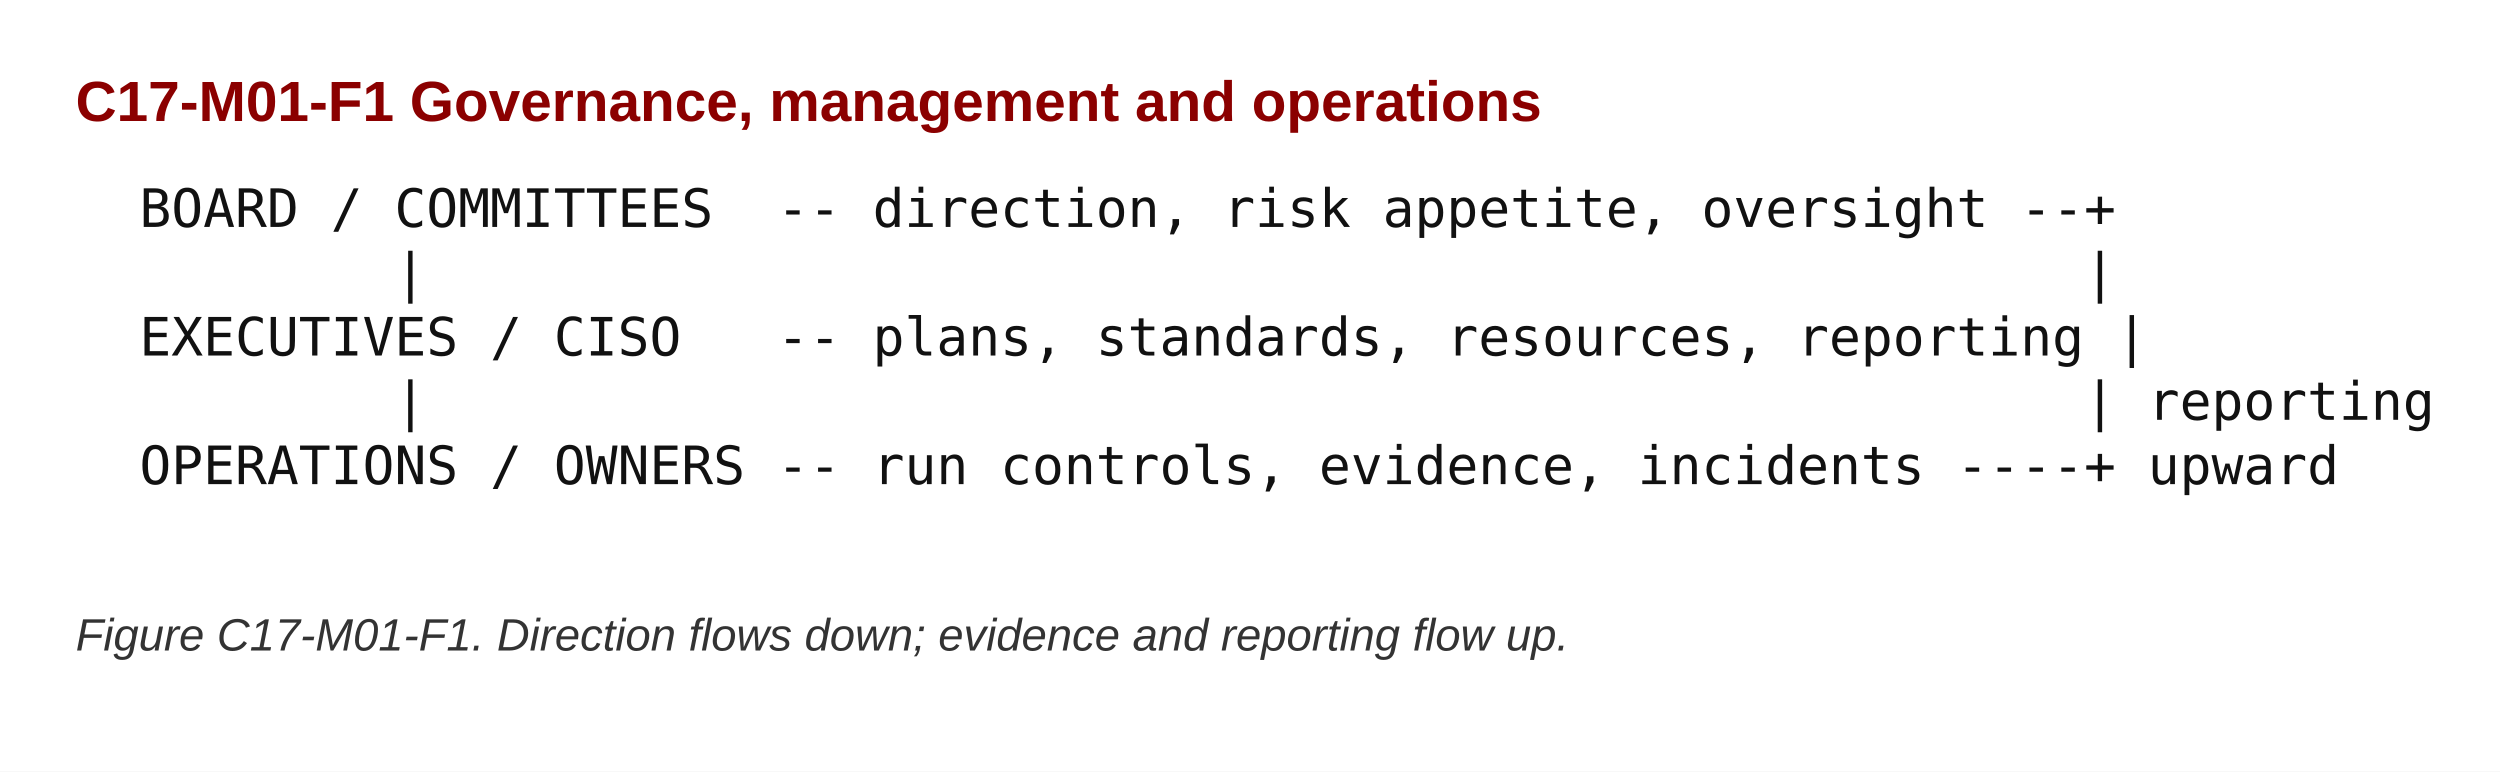
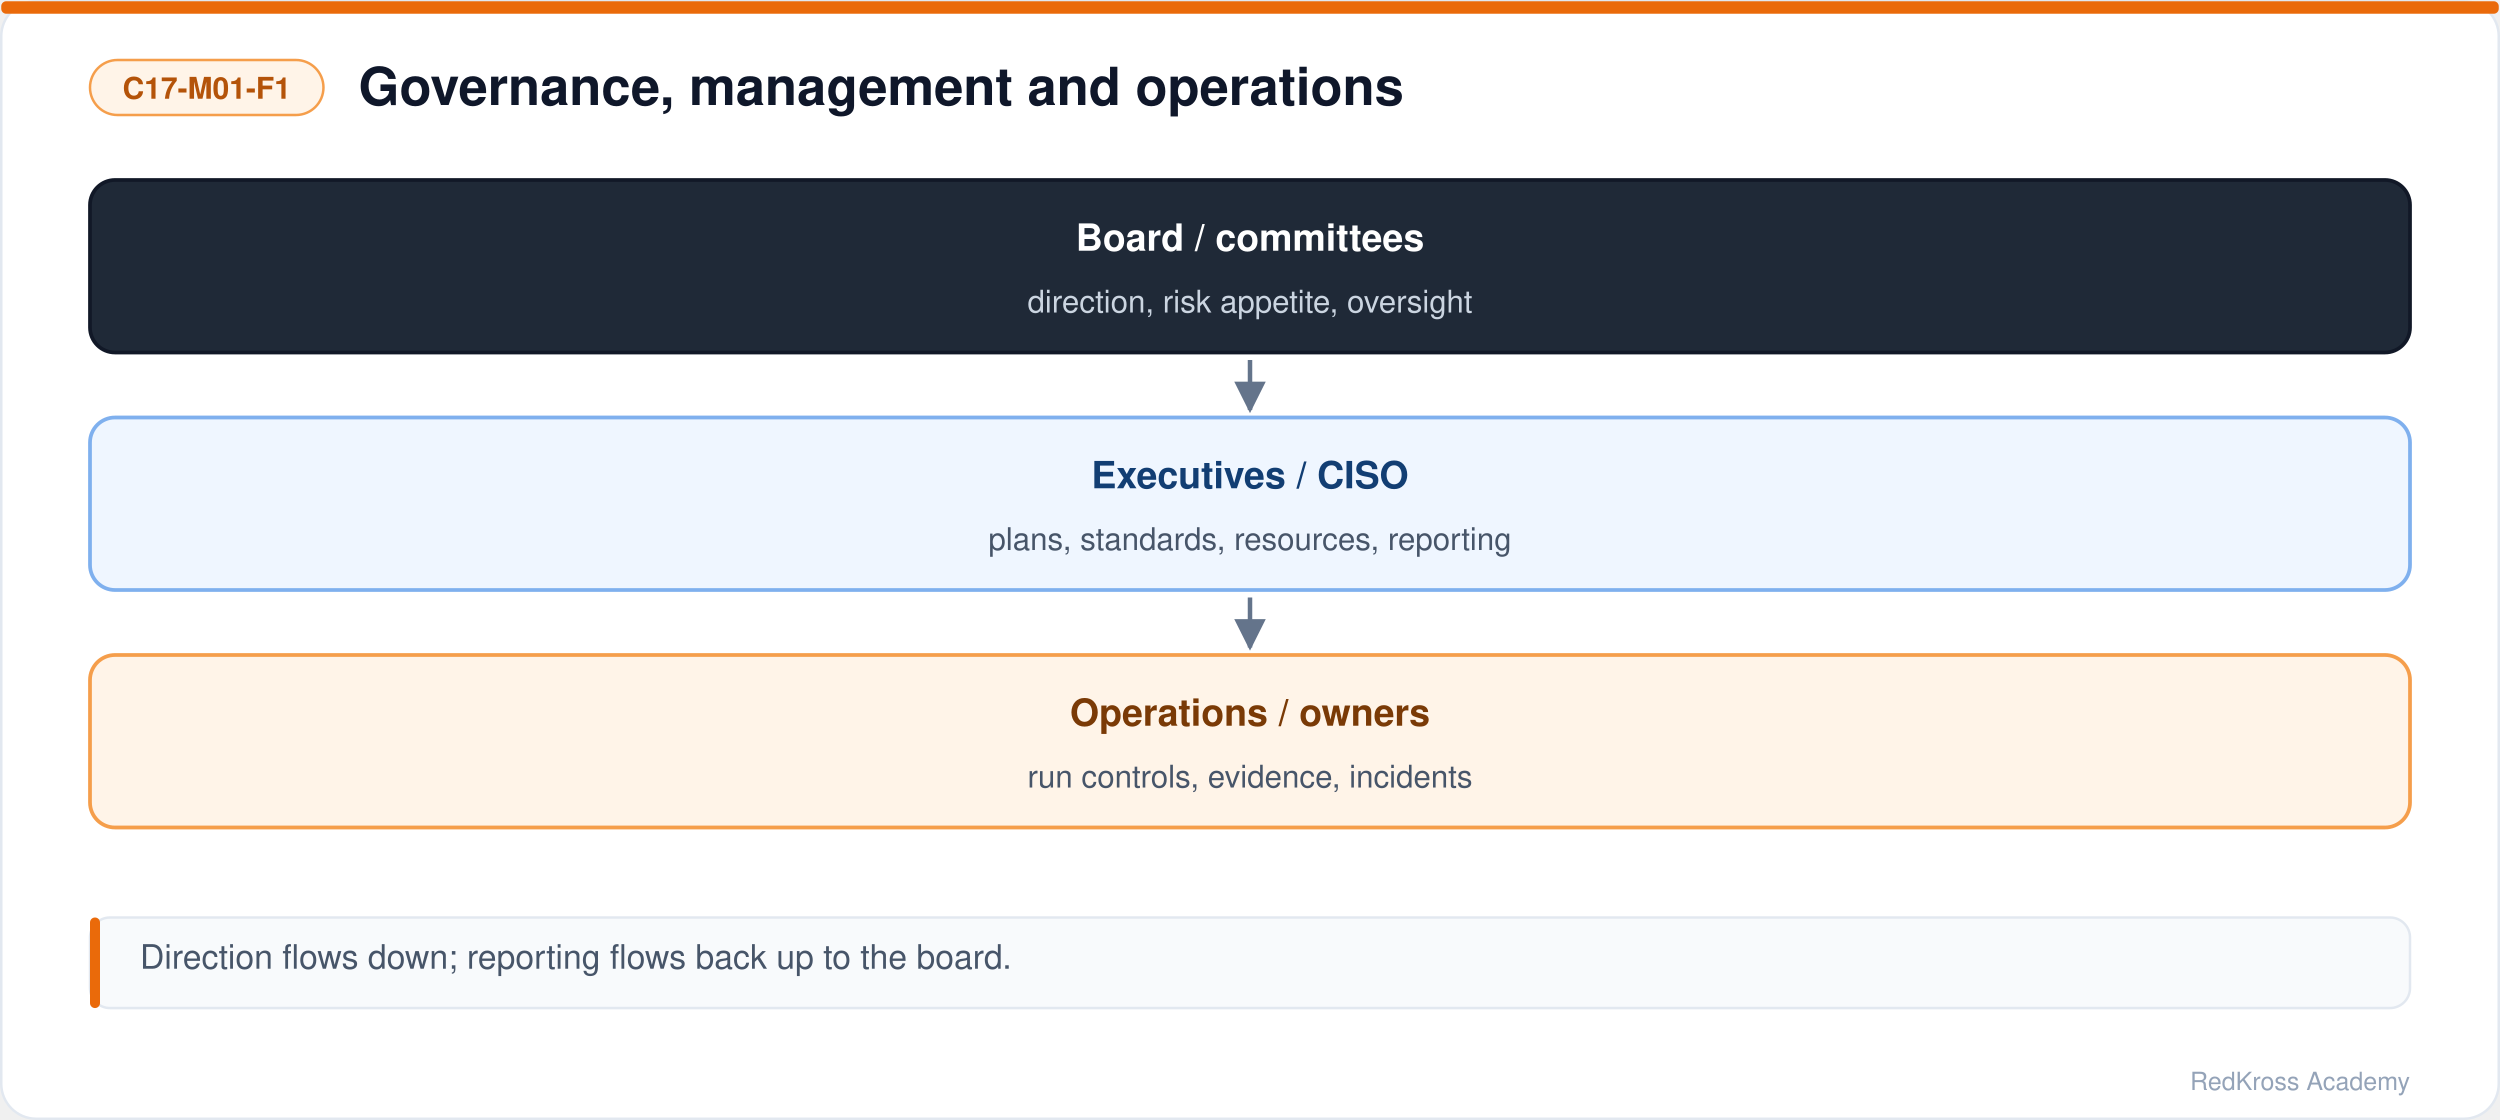
- <svg xmlns="http://www.w3.org/2000/svg" width="661" height="204" viewBox="0 0 661 204" role="img" aria-labelledby="t d">
-   <rect width="100%" height="100%" fill="#ffffff" />
-   <text x="20" y="32" font-family="Arial, sans-serif" font-size="15" font-weight="bold" fill="#8b0000">C17-M01-F1  Governance, management and operations</text>
-   <text x="20" y="60" font-family="Consolas, 'DejaVu Sans Mono', monospace" font-size="14" fill="#111111" xml:space="preserve">  BOARD / COMMITTEES  -- direction, risk appetite, oversight --+</text>
-   <text x="20" y="77" font-family="Consolas, 'DejaVu Sans Mono', monospace" font-size="14" fill="#111111" xml:space="preserve">          |                                                    |</text>
-   <text x="20" y="94" font-family="Consolas, 'DejaVu Sans Mono', monospace" font-size="14" fill="#111111" xml:space="preserve">  EXECUTIVES / CISO   -- plans, standards, resources, reporting |</text>
-   <text x="20" y="111" font-family="Consolas, 'DejaVu Sans Mono', monospace" font-size="14" fill="#111111" xml:space="preserve">          |                                                    | reporting</text>
-   <text x="20" y="128" font-family="Consolas, 'DejaVu Sans Mono', monospace" font-size="14" fill="#111111" xml:space="preserve">  OPERATIONS / OWNERS -- run controls, evidence, incidents ----+ upward</text>
-   <text x="20" y="145" font-family="Consolas, 'DejaVu Sans Mono', monospace" font-size="14" fill="#111111" xml:space="preserve">  </text>
-   <text x="20" y="172" font-family="Arial, sans-serif" font-size="12" font-style="italic" fill="#333333">Figure C17-M01-F1. Direction flows down; evidence and reporting flow up.</text>
+ <svg xmlns="http://www.w3.org/2000/svg" viewBox="0 0 1000 448" width="1000" height="448" role="img" aria-label="Three stacked levels (board, executives and CISO, operations) with direction flowing downward and reporting flowing upward.">
+   <defs>
+     <marker id="ah" viewBox="0 0 10 10" refX="9" refY="5" markerWidth="7" markerHeight="7" orient="auto-start-reverse">
+       <path d="M0,0 L10,5 L0,10 z" fill="#64748B" />
+     </marker>
+   </defs>
+   <rect x="0.5" y="0.5" width="999" height="447" rx="14" fill="#FFFFFF" stroke="#E2E8F0" />
+   <rect x="0.5" y="0.5" width="999" height="5" rx="2" fill="#EA6A0A" />
+   <rect x="36" y="24" width="93.385" height="22" rx="11" fill="#FFF4E8" stroke="#F59E4B" />
+   <text x="82.692" y="39.5" font-family="Helvetica, Arial, 'Liberation Sans', sans-serif" font-size="12" font-weight="700" fill="#B45309" text-anchor="middle">C17-M01-F1</text>
+   <text x="143.4" y="42.0" font-family="Helvetica, Arial, 'Liberation Sans', sans-serif" font-size="21" font-weight="700" fill="#0F172A" text-anchor="start">Governance, management and operations</text>
+   <g transform="translate(0,68)">
+     <rect x="36" y="4" width="928" height="69" rx="10" fill="#1F2937" stroke="#111827" stroke-width="1.5" />
+     <text x="500.0" y="32.3" font-family="Helvetica, Arial, 'Liberation Sans', sans-serif" font-size="15" font-weight="700" fill="#FFFFFF" text-anchor="middle">Board / committees</text>
+     <text x="500.0" y="57.0" font-family="Helvetica, Arial, 'Liberation Sans', sans-serif" font-size="12.5" fill="#CBD5E1" text-anchor="middle">direction, risk appetite, oversight</text>
+     <line x1="500.0" y1="76.0" x2="500.0" y2="96.0" stroke="#64748B" stroke-width="1.8" marker-end="url(#ah)" />
+     <rect x="36" y="99" width="928" height="69" rx="10" fill="#EFF6FF" stroke="#7FB0EE" stroke-width="1.5" />
+     <text x="500.0" y="127.3" font-family="Helvetica, Arial, 'Liberation Sans', sans-serif" font-size="15" font-weight="700" fill="#123E73" text-anchor="middle">Executives / CISO</text>
+     <text x="500.0" y="152.0" font-family="Helvetica, Arial, 'Liberation Sans', sans-serif" font-size="12.5" fill="#475569" text-anchor="middle">plans, standards, resources, reporting</text>
+     <line x1="500.0" y1="171.0" x2="500.0" y2="191.0" stroke="#64748B" stroke-width="1.8" marker-end="url(#ah)" />
+     <rect x="36" y="194" width="928" height="69" rx="10" fill="#FFF4E8" stroke="#F59E4B" stroke-width="1.5" />
+     <text x="500.0" y="222.3" font-family="Helvetica, Arial, 'Liberation Sans', sans-serif" font-size="15" font-weight="700" fill="#7A3A06" text-anchor="middle">Operations / owners</text>
+     <text x="500.0" y="247.0" font-family="Helvetica, Arial, 'Liberation Sans', sans-serif" font-size="12.5" fill="#475569" text-anchor="middle">run controls, evidence, incidents</text>
+     <rect x="36" y="299" width="928" height="36.225" rx="8" fill="#F8FAFC" stroke="#E2E8F0" />
+     <rect x="36" y="299" width="4" height="36.225" rx="2" fill="#EA6A0A" />
+     <text x="56.0" y="319.5" font-family="Helvetica, Arial, 'Liberation Sans', sans-serif" font-size="13.5" fill="#475569" text-anchor="start">Direction flows down; reporting flows back up to the board.</text>
+   </g>
+   <text x="964" y="436" font-family="Helvetica, Arial, 'Liberation Sans', sans-serif" font-size="10" fill="#94A3B8" text-anchor="end">RedKross Academy</text>
</svg>
